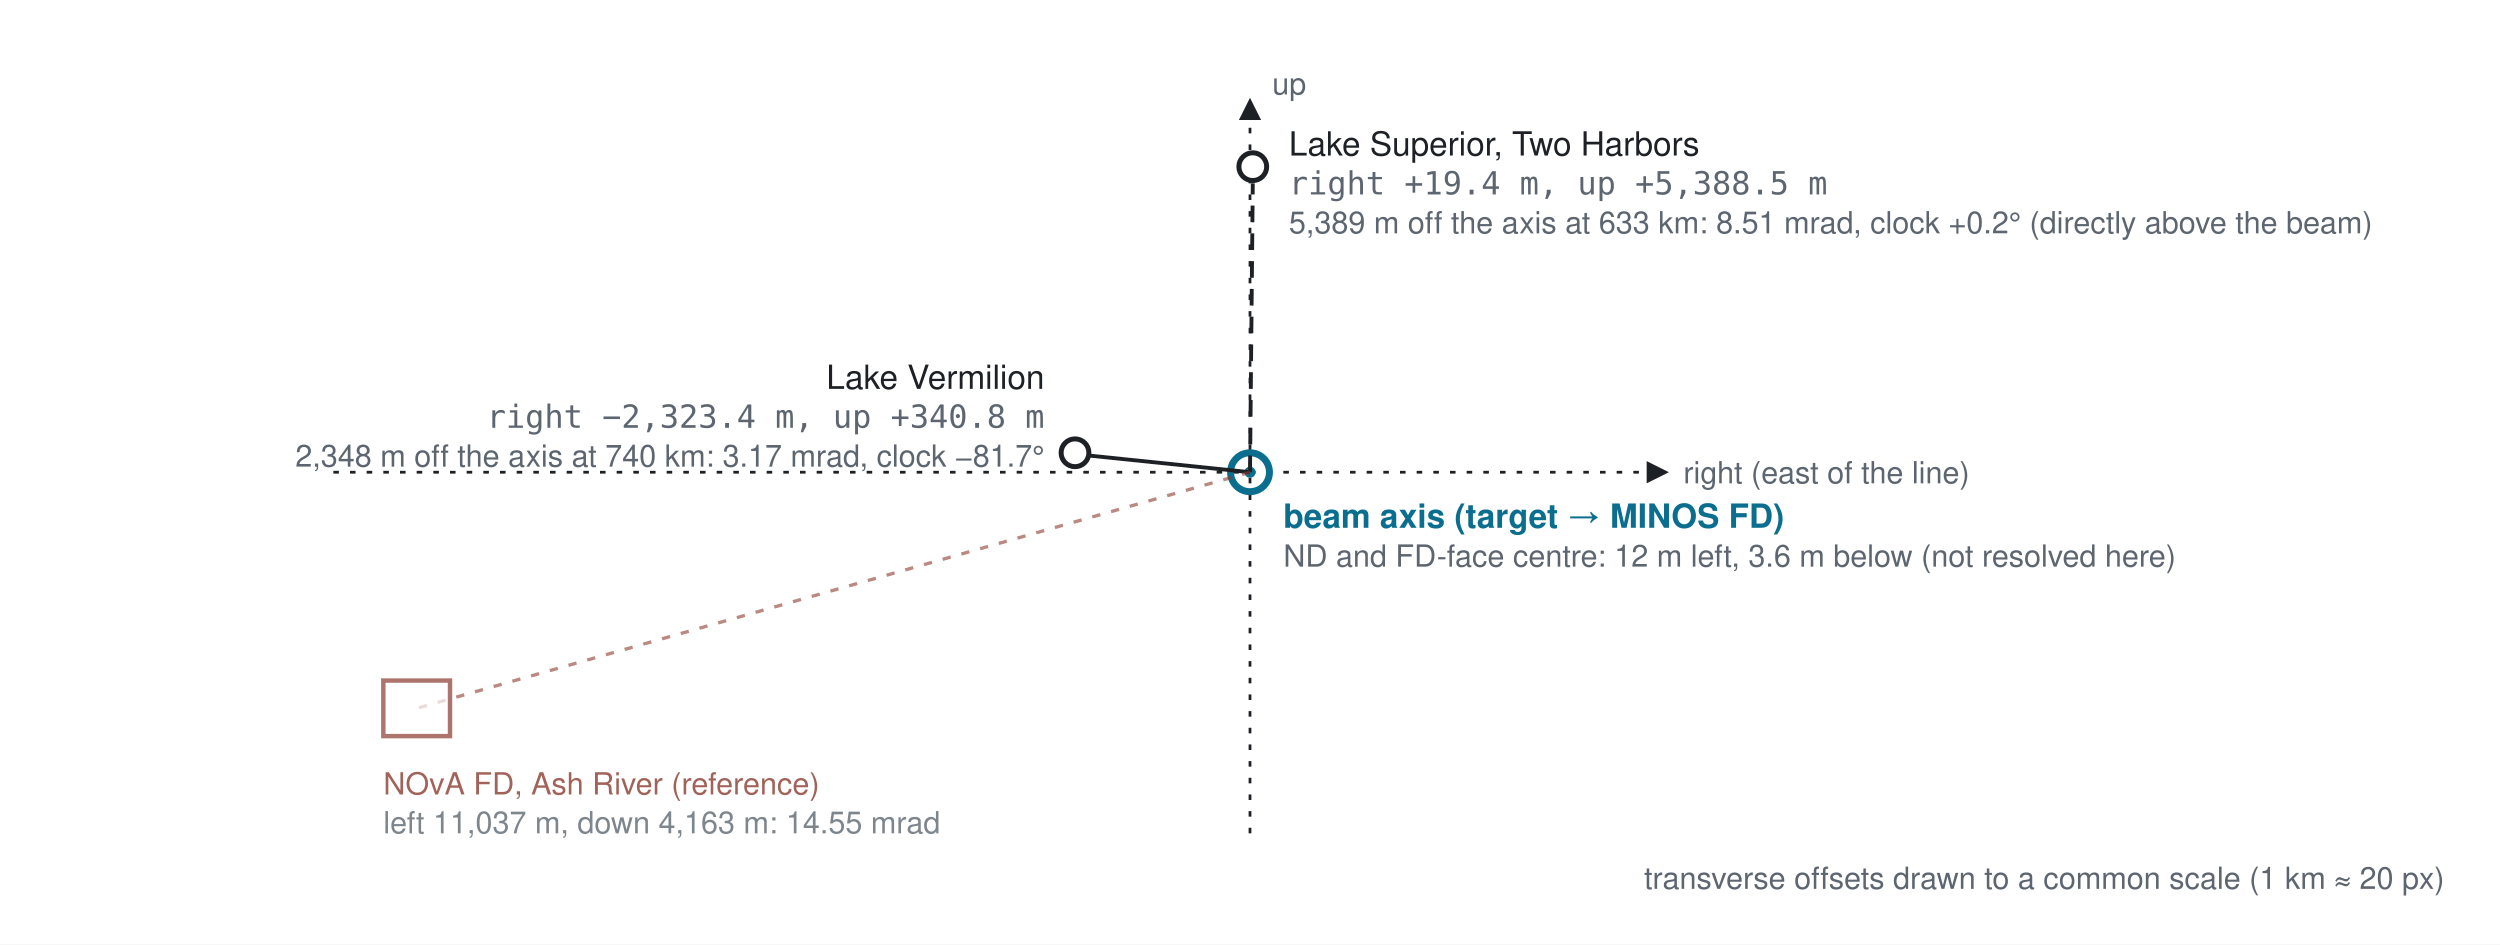
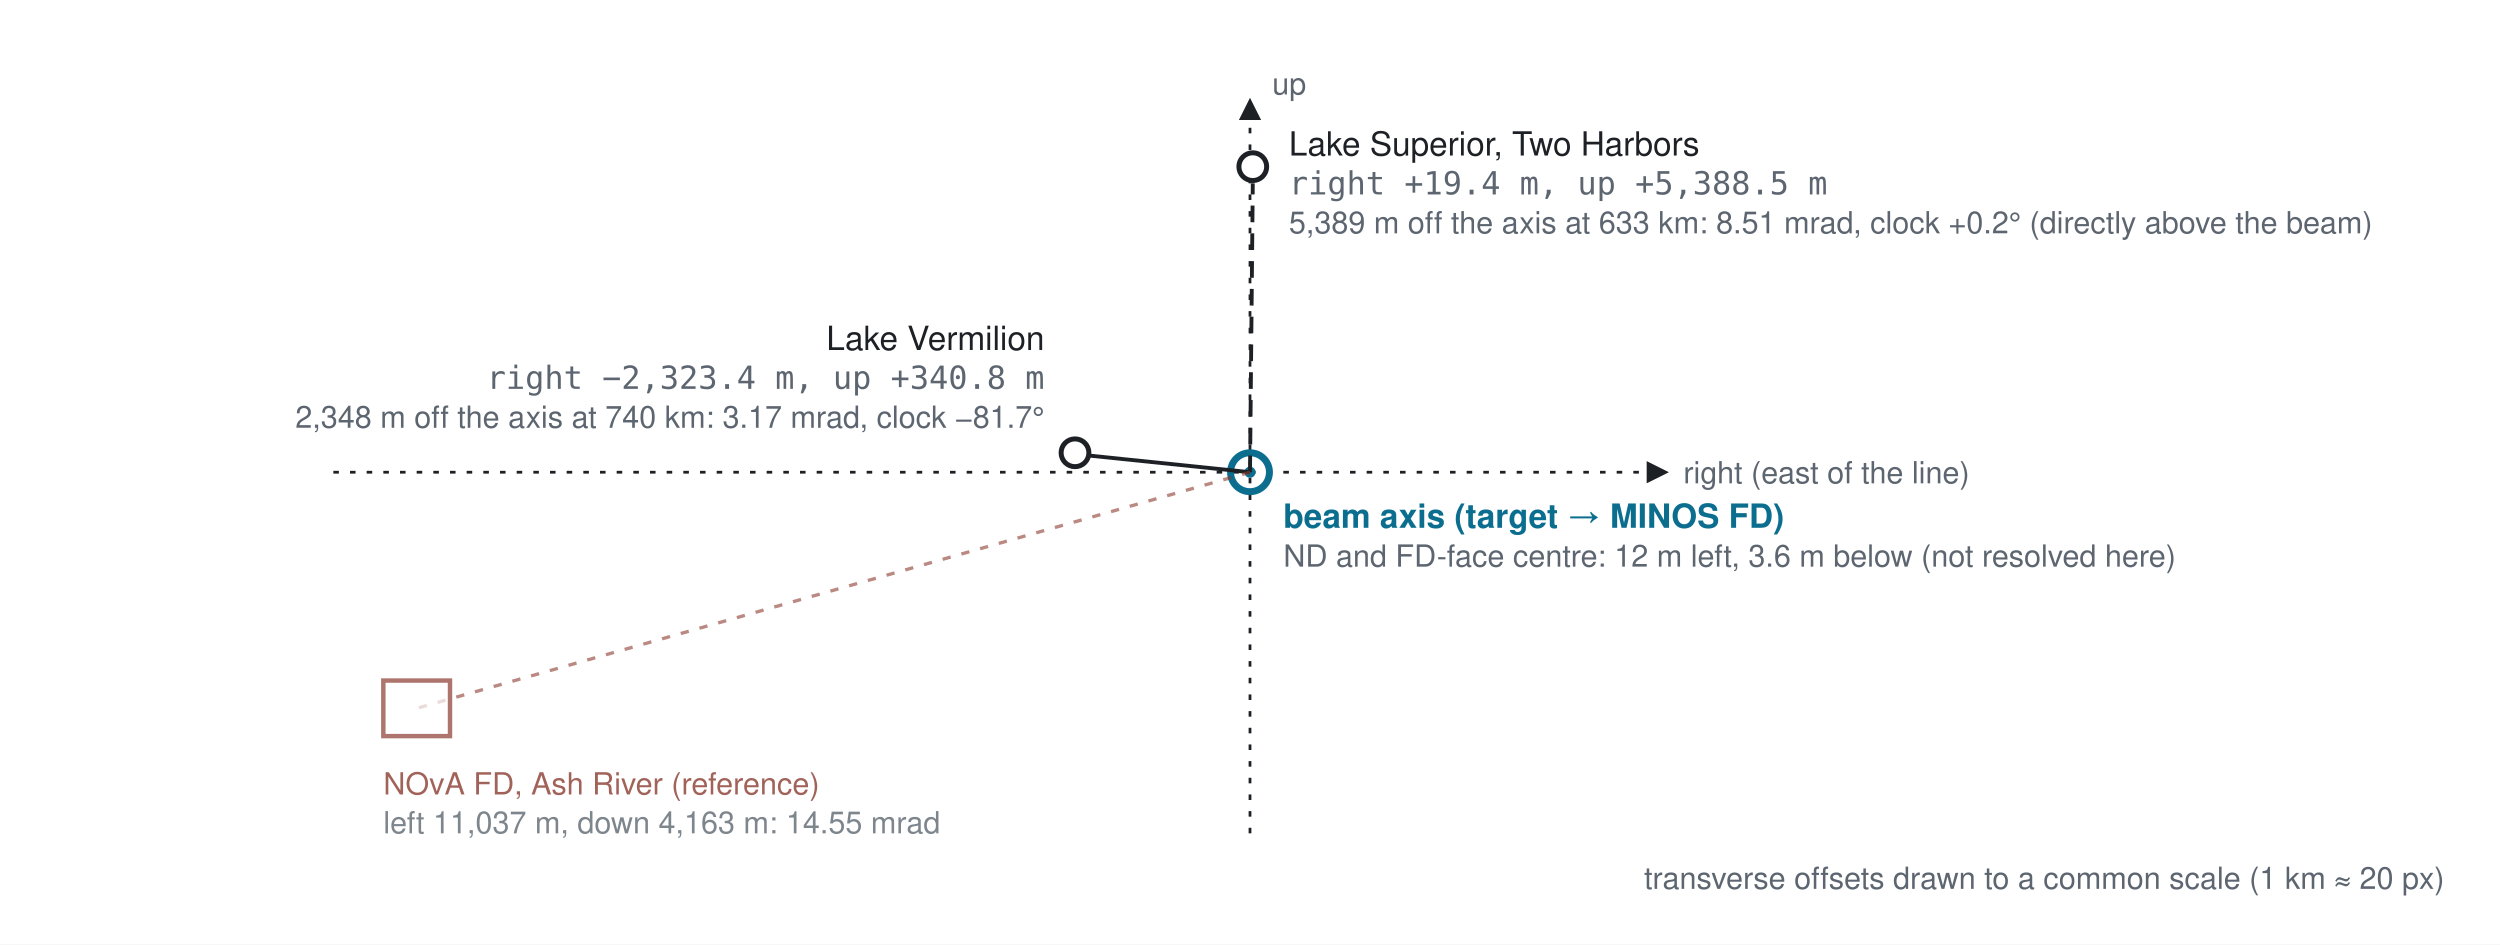
<svg xmlns="http://www.w3.org/2000/svg" width="900" height="340" viewBox="0 0 900 340" role="img" aria-label="Transverse view looking downstream: the Two Harbors point is directly above the beam axis, 5.4 km up and 19 m right; Lake Vermilion is 2.3 km left and 0.34 km up; the Ash River far detector, 11 km left and 4.2 km down, is shown for reference.">
  <style>
  svg { font-family: "IBM Plex Sans", "Helvetica Neue", Helvetica, Arial, sans-serif; }
  text { font-size: 12px; fill: #1d2126; }
  .small { font-size: 11px; fill: #5d6670; }
  .mono { font-family: "IBM Plex Mono", Menlo, Consolas, monospace; font-size: 11.5px; }
  .beam { stroke: #0b6e8f; }
  .beamtext { fill: #0b6e8f; font-weight: 600; }
  .fartext { fill: #8a3b2f; }
  .far { stroke: #8a3b2f; }
</style>
  <rect width="100%" height="100%" fill="#ffffff" />
  <defs>
    <marker id="arrL3" viewBox="0 0 10 10" refX="9" refY="5" markerWidth="8" markerHeight="8" orient="auto-start-reverse">
      <path d="M 0 0 L 10 5 L 0 10 z" fill="#1d2126" />
    </marker>
  </defs>
  <line x1="120" y1="170" x2="600" y2="170" stroke="#1d2126" stroke-width="1" stroke-dasharray="2 4" marker-end="url(#arrL3)" />
  <line x1="450" y1="300" x2="450" y2="36" stroke="#1d2126" stroke-width="1" stroke-dasharray="2 4" marker-end="url(#arrL3)" />
  <text class="small" x="606" y="174">right (east of the line)</text>
  <text class="small" x="458" y="34">up</text>
  <circle cx="450" cy="170" r="7" fill="none" stroke="#0b6e8f" stroke-width="2.5" />
  <circle cx="450" cy="170" r="2" fill="#0b6e8f" />
  <text class="beamtext" x="462" y="190">beam axis (target → MINOS FD)</text>
  <text class="small" x="462" y="204">ND and FD-face centre: 12 m left, 3.6 m below (not resolved here)</text>
  <line x1="450" y1="170" x2="451" y2="66" stroke="#1d2126" stroke-width="1.4" stroke-dasharray="6 4" />
  <circle cx="451" cy="60" r="5" fill="#ffffff" stroke="#1d2126" stroke-width="1.8" />
  <text x="464" y="56">Lake Superior, Two Harbors</text>
  <text class="small mono" x="464" y="70">right +19.4 m, up +5,388.5 m</text>
  <text class="small" x="464" y="84">5,389 m off the axis at 633 km: 8.51 mrad, clock +0.2° (directly above the beam)</text>
  <line x1="450" y1="170" x2="392" y2="164" stroke="#1d2126" stroke-width="1.4" />
  <circle cx="387" cy="163" r="5" fill="#ffffff" stroke="#1d2126" stroke-width="1.8" />
-   <text x="376" y="140" text-anchor="end">Lake Vermilion</text>
-   <text class="small mono" x="376" y="154" text-anchor="end">right −2,323.4 m, up +340.8 m</text>
-   <text class="small" x="376" y="168" text-anchor="end">2,348 m off the axis at 740 km: 3.17 mrad, clock −81.7°</text>
+   <text x="376" y="126" text-anchor="end">Lake Vermilion</text>
+   <text class="small mono" x="376" y="140" text-anchor="end">right −2,323.4 m, up +340.8 m</text>
+   <text class="small" x="376" y="154" text-anchor="end">2,348 m off the axis at 740 km: 3.17 mrad, clock −81.7°</text>
  <line class="far" x1="450" y1="170" x2="150" y2="255" stroke-width="1.2" stroke-dasharray="3 4" opacity="0.6" />
  <rect x="138" y="245" width="24" height="20" fill="#ffffff" stroke="#8a3b2f" stroke-width="1.6" opacity="0.7" />
  <text class="fartext small" x="138" y="286" opacity="0.8">NOvA FD, Ash River (reference)</text>
  <text class="small" x="138" y="300" opacity="0.8">left 11,037 m, down 4,163 m: 14.55 mrad</text>
  <text class="small" x="880" y="320" text-anchor="end">transverse offsets drawn to a common scale (1 km ≈ 20 px)</text>
</svg>
